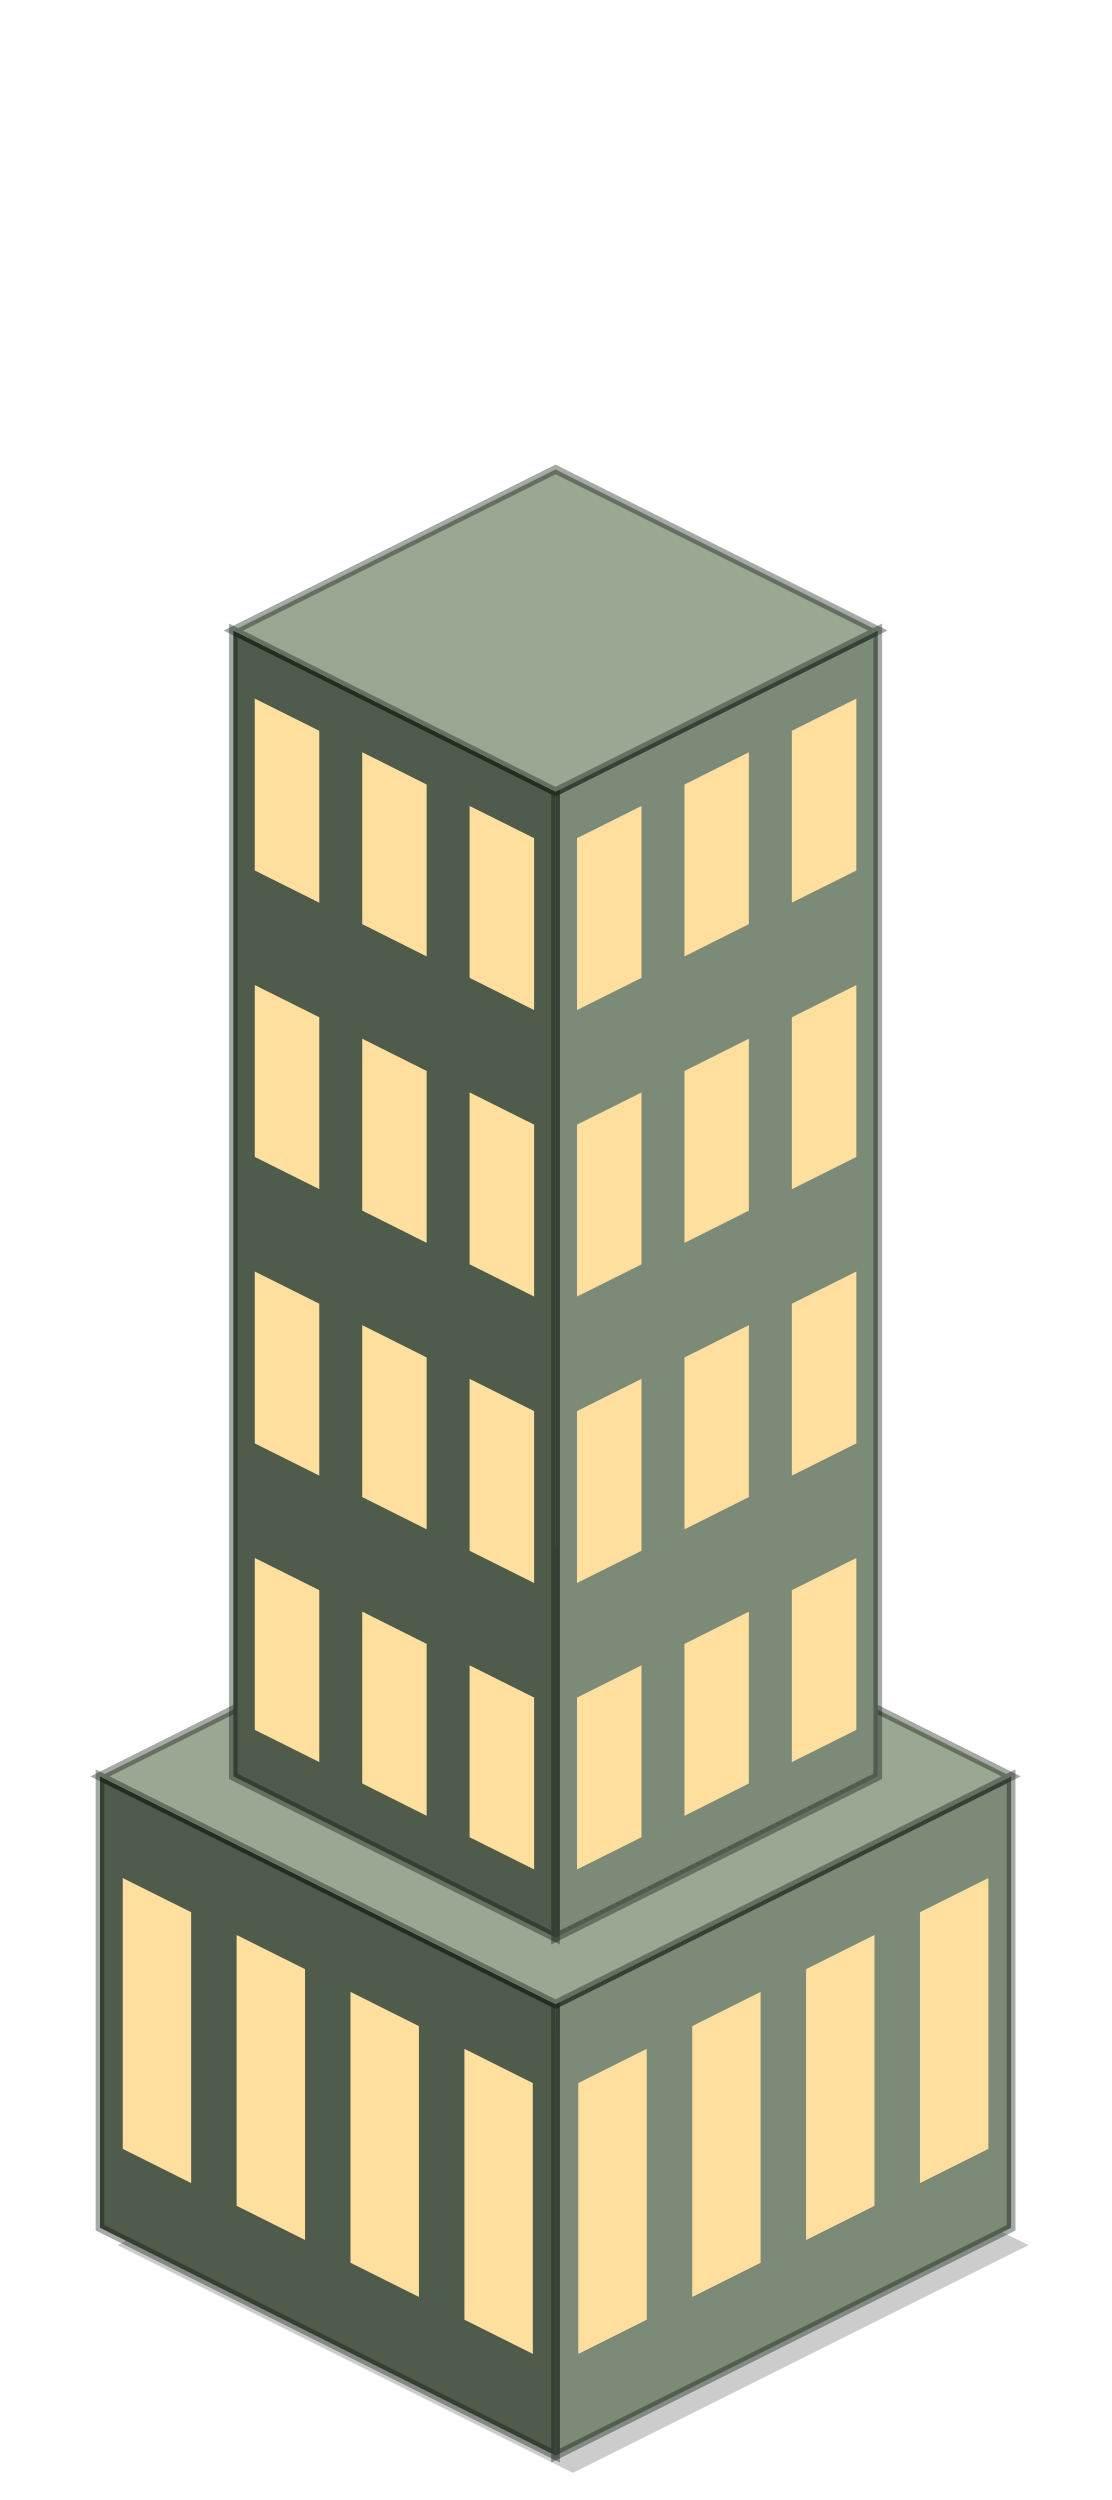
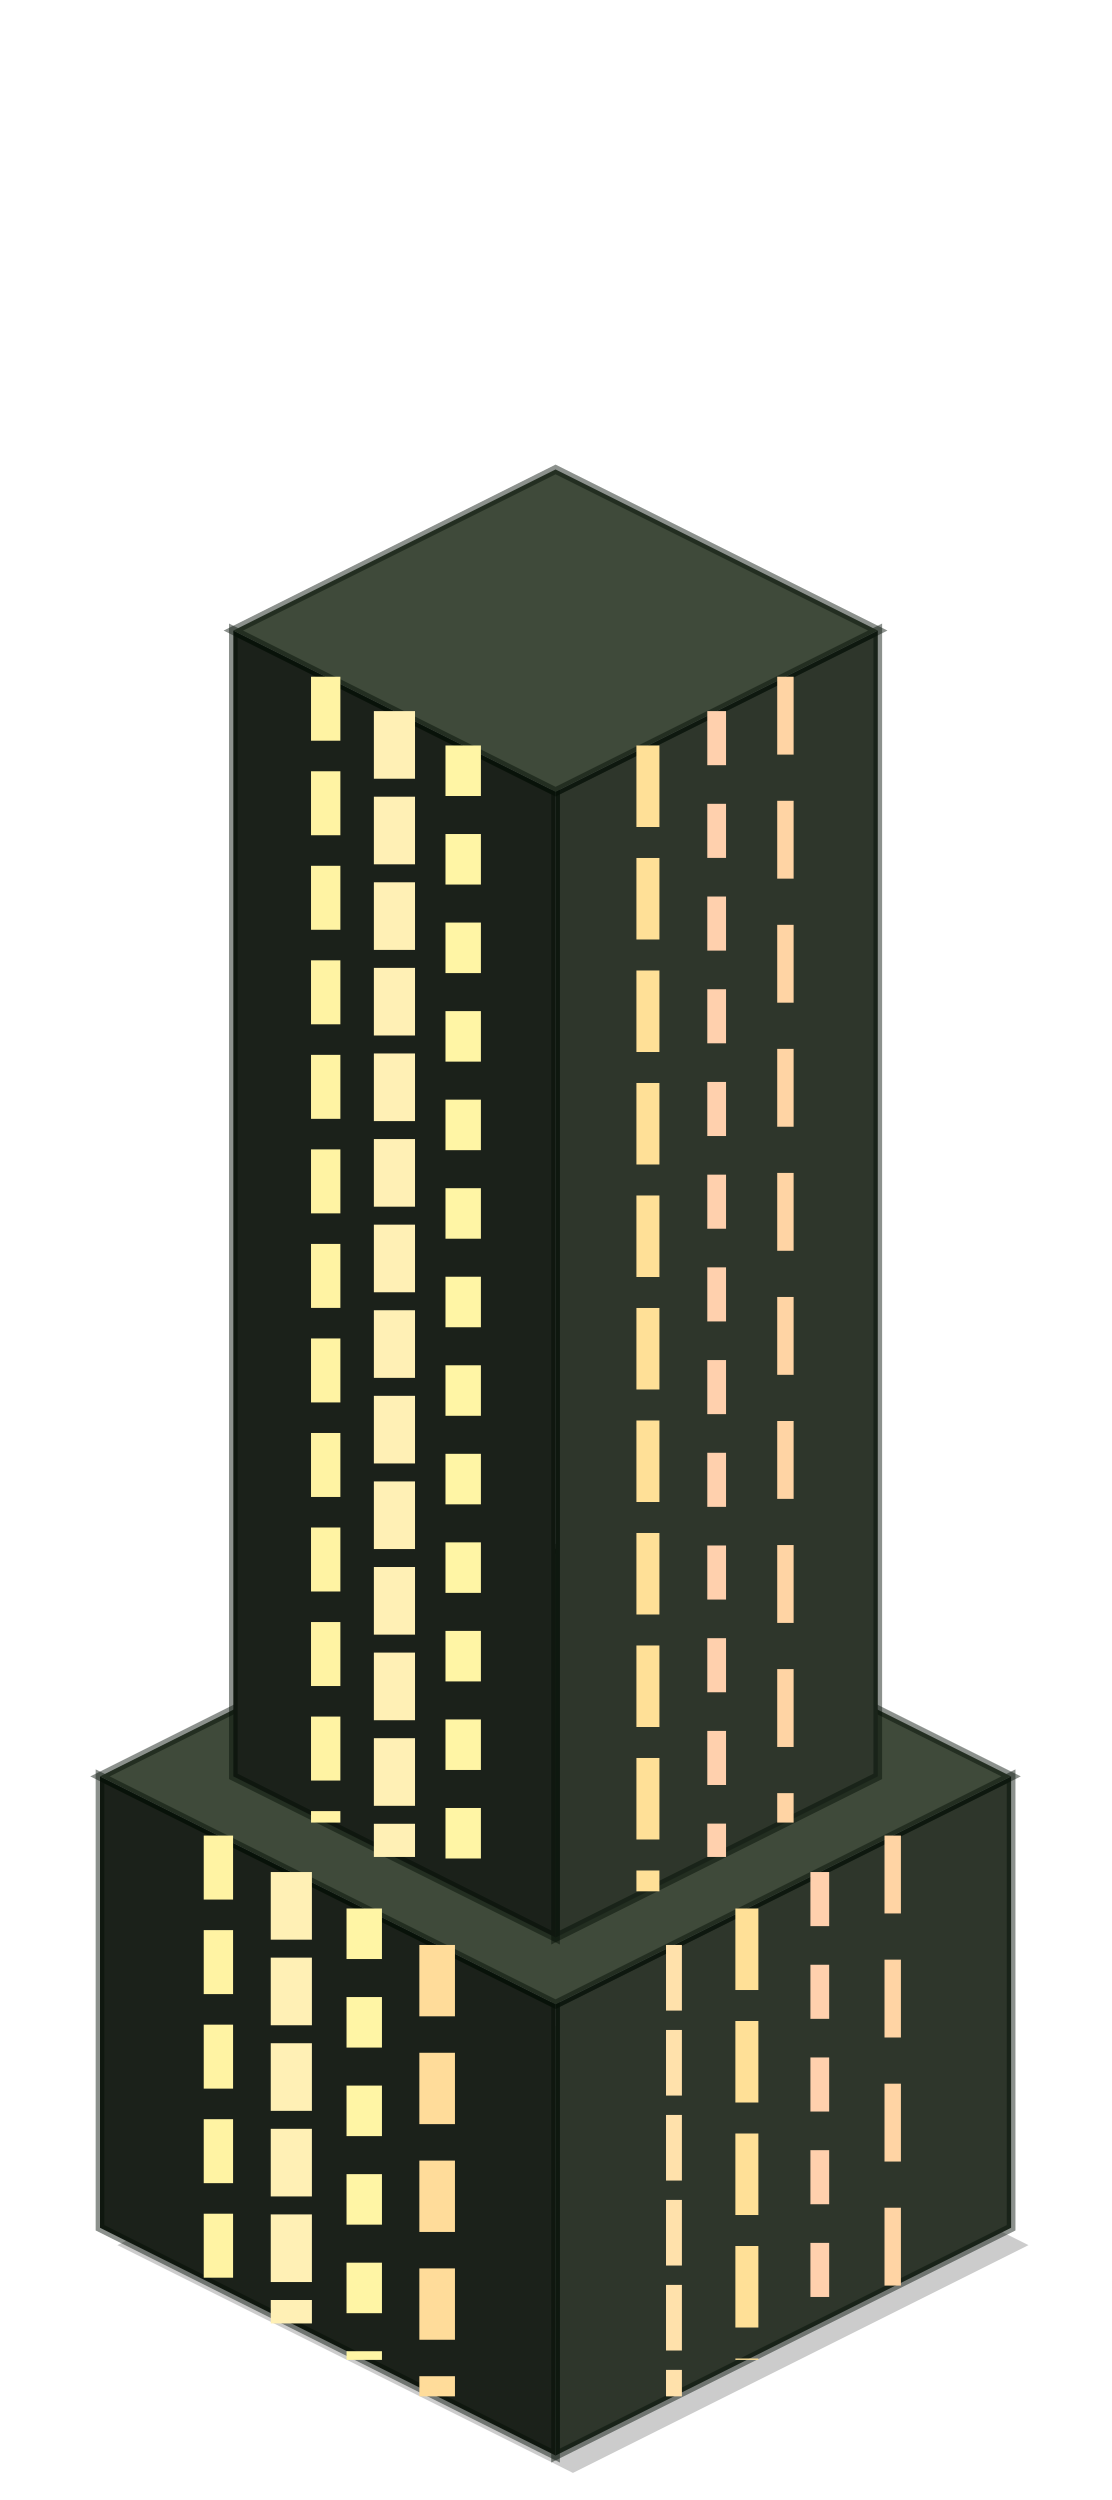
<svg xmlns="http://www.w3.org/2000/svg" version="1.1" width="128" height="288">
  <defs />
  <g>
    <path d="M66,232.4 L118.48,258.64 L66,284.88 L13.52,258.64 Z" fill="rgb(0,0,0)" fill-opacity="0.2" />
-     <path d="M116.48,256.64 L64,282.88 L64,230.88 L116.48,204.64 Z" fill="#7c8a78" />
-     <path d="M116.48,256.64 L64,282.88 L64,230.88 L116.48,204.64 Z" fill="none" stroke="rgb(0,12,4)" stroke-opacity="0.35" stroke-width="1" />
-     <path d="M11.52,256.64 L64,282.88 L64,230.88 L11.52,204.64 Z" fill="#4f5c4c" />
-     <path d="M11.52,256.64 L64,282.88 L64,230.88 L11.52,204.64 Z" fill="none" stroke="rgb(0,12,4)" stroke-opacity="0.35" stroke-width="1" />
-     <path d="M64,178.4 L116.48,204.64 L64,230.88 L11.52,204.64 Z" fill="#9aa893" />
-     <path d="M64,178.4 L116.48,204.64 L64,230.88 L11.52,204.64 Z" fill="none" stroke="rgb(0,12,4)" stroke-opacity="0.35" stroke-width="1" />
-     <path d="M113.86,216.35 L105.98,220.29 L105.98,251.49 L113.86,247.55 Z" fill="#ffdf9e" />
-     <path d="M100.74,222.91 L92.86,226.85 L92.86,258.05 L100.74,254.11 Z" fill="#ffdf9e" />
-     <path d="M87.62,229.47 L79.74,233.41 L79.74,264.61 L87.62,260.67 Z" fill="#ffdf9e" />
-     <path d="M74.5,236.03 L66.62,239.97 L66.62,271.17 L74.5,267.23 Z" fill="#ffdf9e" />
-     <path d="M14.14,216.35 L22.02,220.29 L22.02,251.49 L14.14,247.55 Z" fill="#ffdf9e" />
-     <path d="M27.26,222.91 L35.14,226.85 L35.14,258.05 L27.26,254.11 Z" fill="#ffdf9e" />
-     <path d="M40.38,229.47 L48.26,233.41 L48.26,264.61 L40.38,260.67 Z" fill="#ffdf9e" />
-     <path d="M53.5,236.03 L61.38,239.97 L61.38,271.17 L53.5,267.23 Z" fill="#ffdf9e" />
-     <path d="M101.12,204.64 L64,223.2 L64,91.2 L101.12,72.64 Z" fill="#7c8a78" />
-     <path d="M101.12,204.64 L64,223.2 L64,91.2 L101.12,72.64 Z" fill="none" stroke="rgb(0,12,4)" stroke-opacity="0.35" stroke-width="1" />
-     <path d="M26.88,204.64 L64,223.2 L64,91.2 L26.88,72.64 Z" fill="#4f5c4c" />
-     <path d="M26.88,204.64 L64,223.2 L64,91.2 L26.88,72.64 Z" fill="none" stroke="rgb(0,12,4)" stroke-opacity="0.35" stroke-width="1" />
-     <path d="M64,54.08 L101.12,72.64 L64,91.2 L26.88,72.64 Z" fill="#9aa893" />
-     <path d="M64,54.08 L101.12,72.64 L64,91.2 L26.88,72.64 Z" fill="none" stroke="rgb(0,12,4)" stroke-opacity="0.35" stroke-width="1" />
-     <path d="M98.65,80.48 L91.22,84.19 L91.22,103.99 L98.65,100.28 Z" fill="#ffdf9e" />
-     <path d="M86.27,86.66 L78.85,90.38 L78.85,110.18 L86.27,106.46 Z" fill="#ffdf9e" />
-     <path d="M73.9,92.85 L66.47,96.56 L66.47,116.36 L73.9,112.65 Z" fill="#ffdf9e" />
-     <path d="M98.65,113.48 L91.22,117.19 L91.22,136.99 L98.65,133.28 Z" fill="#ffdf9e" />
-     <path d="M86.27,119.66 L78.85,123.38 L78.85,143.18 L86.27,139.46 Z" fill="#ffdf9e" />
-     <path d="M73.9,125.85 L66.47,129.56 L66.47,149.36 L73.9,145.65 Z" fill="#ffdf9e" />
-     <path d="M98.65,146.48 L91.22,150.19 L91.22,169.99 L98.65,166.28 Z" fill="#ffdf9e" />
-     <path d="M86.27,152.66 L78.85,156.38 L78.85,176.18 L86.27,172.46 Z" fill="#ffdf9e" />
-     <path d="M73.9,158.85 L66.47,162.56 L66.47,182.36 L73.9,178.65 Z" fill="#ffdf9e" />
-     <path d="M98.65,179.48 L91.22,183.19 L91.22,202.99 L98.65,199.28 Z" fill="#ffdf9e" />
-     <path d="M86.27,185.66 L78.85,189.38 L78.85,209.18 L86.27,205.46 Z" fill="#ffdf9e" />
-     <path d="M73.9,191.85 L66.47,195.56 L66.47,215.36 L73.9,211.65 Z" fill="#ffdf9e" />
-     <path d="M29.35,80.48 L36.78,84.19 L36.78,103.99 L29.35,100.28 Z" fill="#ffdf9e" />
-     <path d="M41.73,86.66 L49.15,90.38 L49.15,110.18 L41.73,106.46 Z" fill="#ffdf9e" />
-     <path d="M54.1,92.85 L61.53,96.56 L61.53,116.36 L54.1,112.65 Z" fill="#ffdf9e" />
-     <path d="M29.35,113.48 L36.78,117.19 L36.78,136.99 L29.35,133.28 Z" fill="#ffdf9e" />
-     <path d="M41.73,119.66 L49.15,123.38 L49.15,143.18 L41.73,139.46 Z" fill="#ffdf9e" />
-     <path d="M54.1,125.85 L61.53,129.56 L61.53,149.36 L54.1,145.65 Z" fill="#ffdf9e" />
-     <path d="M29.35,146.48 L36.78,150.19 L36.78,169.99 L29.35,166.28 Z" fill="#ffdf9e" />
-     <path d="M41.73,152.66 L49.15,156.38 L49.15,176.18 L41.73,172.46 Z" fill="#ffdf9e" />
-     <path d="M54.1,158.85 L61.53,162.56 L61.53,182.36 L54.1,178.65 Z" fill="#ffdf9e" />
-     <path d="M29.35,179.48 L36.78,183.19 L36.78,202.99 L29.35,199.28 Z" fill="#ffdf9e" />
-     <path d="M41.73,185.66 L49.15,189.38 L49.15,209.18 L41.73,205.46 Z" fill="#ffdf9e" />
-     <path d="M54.1,191.85 L61.53,195.56 L61.53,215.36 L54.1,211.65 Z" fill="#ffdf9e" />
+     <path d="M116.48,256.64 L64,282.88 L64,230.88 L116.48,204.64 Z" fill="#2e362b" />
+     <path d="M116.48,256.64 L64,282.88 L64,230.88 L116.48,204.64 Z" fill="none" stroke="rgb(0,12,4)" stroke-opacity="0.45" stroke-width="1" />
+     <path d="M11.52,256.64 L64,282.88 L64,230.88 L11.52,204.64 Z" fill="#1b211a" />
+     <path d="M11.52,256.64 L64,282.88 L64,230.88 L11.52,204.64 Z" fill="none" stroke="rgb(0,12,4)" stroke-opacity="0.45" stroke-width="1" />
+     <path d="M64,178.4 L116.48,204.64 L64,230.88 L11.52,204.64 Z" fill="#3f4a3a" />
+     <path d="M64,178.4 L116.48,204.64 L64,230.88 L11.52,204.64 Z" fill="none" stroke="rgb(0,12,4)" stroke-opacity="0.45" stroke-width="1" />
+     <path d="M102.84,211.46 L102.84,263.46" fill="none" stroke="rgb(255,212,164)" stroke-width="1.89" stroke-dasharray="8.97,5.32" />
+     <path d="M94.44,215.66 L94.44,267.66" fill="none" stroke="rgb(255,208,173)" stroke-width="2.16" stroke-dasharray="6.23,4.45" />
+     <path d="M86.04,219.86 L86.04,271.86" fill="none" stroke="rgb(255,224,151)" stroke-width="2.65" stroke-dasharray="9.39,3.57" />
+     <path d="M77.64,224.06 L77.64,276.06" fill="none" stroke="rgb(255,225,171)" stroke-width="1.83" stroke-dasharray="7.56,2.23" />
+     <path d="M25.16,211.46 L25.16,263.46" fill="none" stroke="rgb(255,243,163)" stroke-width="3.38" stroke-dasharray="7.37,3.52" />
+     <path d="M33.56,215.66 L33.56,267.66" fill="none" stroke="rgb(255,240,181)" stroke-width="4.74" stroke-dasharray="7.79,2.07" />
+     <path d="M41.96,219.86 L41.96,271.86" fill="none" stroke="rgb(255,245,165)" stroke-width="4.08" stroke-dasharray="5.82,4.38" />
+     <path d="M50.36,224.06 L50.36,276.06" fill="none" stroke="rgb(255,220,154)" stroke-width="4.1" stroke-dasharray="8.22,4.2" />
+     <path d="M101.12,204.64 L64,223.2 L64,91.2 L101.12,72.64 Z" fill="#2e362b" />
+     <path d="M101.12,204.64 L64,223.2 L64,91.2 L101.12,72.64 Z" fill="none" stroke="rgb(0,12,4)" stroke-opacity="0.45" stroke-width="1" />
+     <path d="M26.88,204.64 L64,223.2 L64,91.2 L26.88,72.64 Z" fill="#1b211a" />
+     <path d="M26.88,204.64 L64,223.2 L64,91.2 L26.88,72.64 Z" fill="none" stroke="rgb(0,12,4)" stroke-opacity="0.45" stroke-width="1" />
+     <path d="M64,54.08 L101.12,72.64 L64,91.2 L26.88,72.64 Z" fill="#3f4a3a" />
+     <path d="M64,54.08 L101.12,72.64 L64,91.2 L26.88,72.64 Z" fill="none" stroke="rgb(0,12,4)" stroke-opacity="0.45" stroke-width="1" />
+     <path d="M90.48,77.96 L90.48,209.96" fill="none" stroke="rgb(255,212,164)" stroke-width="1.89" stroke-dasharray="8.97,5.32" />
+     <path d="M82.56,81.92 L82.56,213.92" fill="none" stroke="rgb(255,208,173)" stroke-width="2.16" stroke-dasharray="6.23,4.45" />
+     <path d="M74.64,85.88 L74.64,217.88" fill="none" stroke="rgb(255,224,151)" stroke-width="2.65" stroke-dasharray="9.39,3.57" />
+     <path d="M37.52,77.96 L37.52,209.96" fill="none" stroke="rgb(255,243,163)" stroke-width="3.38" stroke-dasharray="7.37,3.52" />
+     <path d="M45.44,81.92 L45.44,213.92" fill="none" stroke="rgb(255,240,181)" stroke-width="4.74" stroke-dasharray="7.79,2.07" />
+     <path d="M53.36,85.88 L53.36,217.88" fill="none" stroke="rgb(255,245,165)" stroke-width="4.08" stroke-dasharray="5.82,4.38" />
  </g>
</svg>
